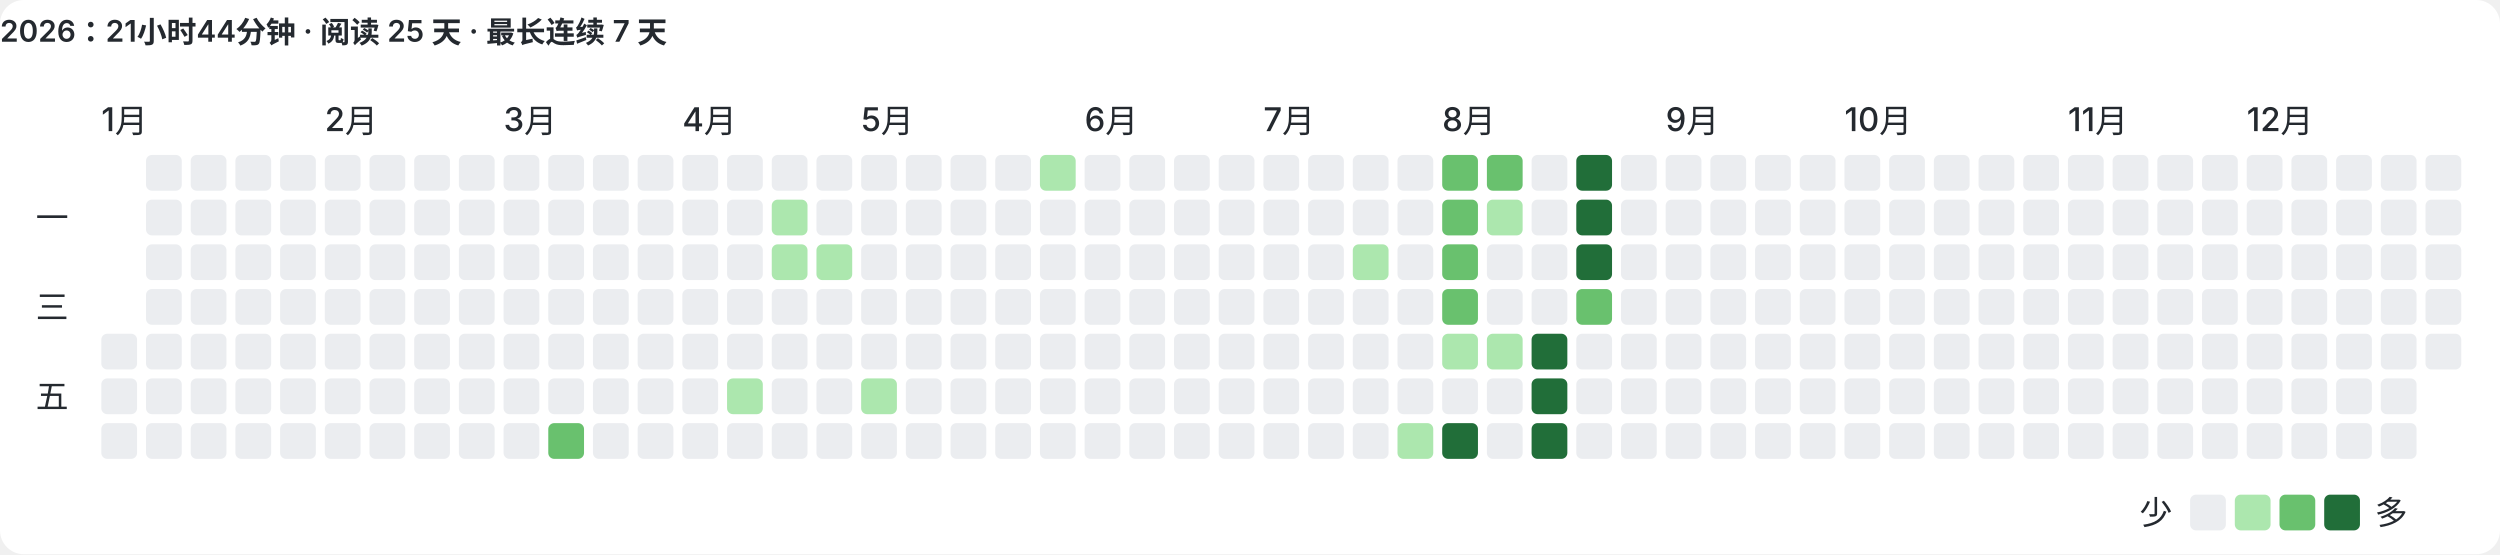
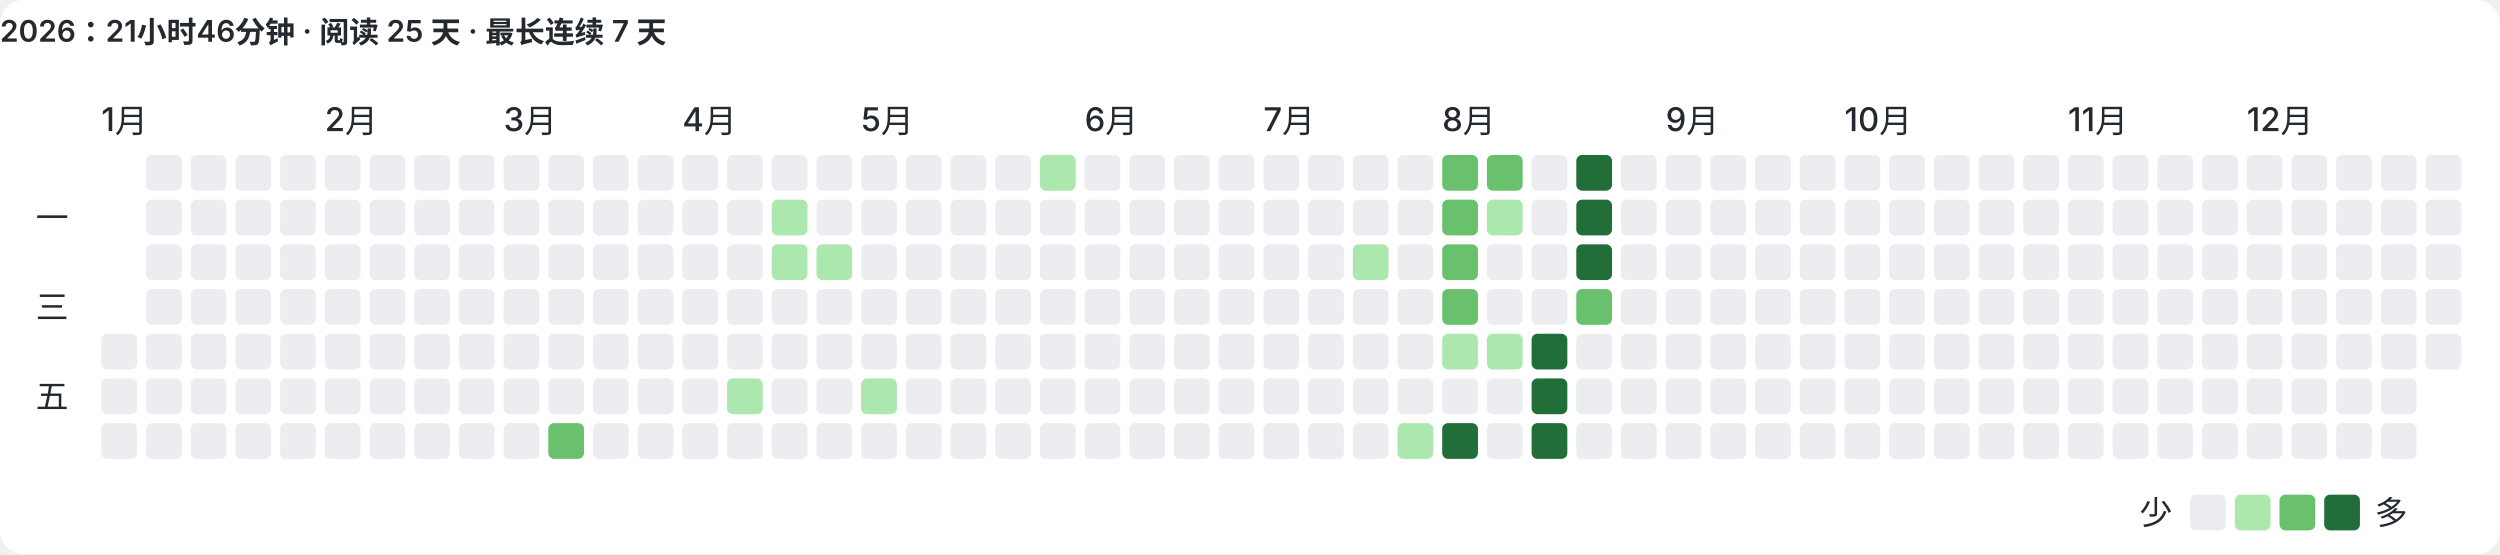
- <svg xmlns="http://www.w3.org/2000/svg" width="100%" viewBox="0 0 839 186" preserveAspectRatio="xMinYMin meet" style="display:block;max-width:100%;height:auto" role="img" data-summary="2026：21小时44分钟  ·  阅读 25 天  ·  最长连续 7 天" aria-label="微信读书 · 2026">
+ <svg xmlns="http://www.w3.org/2000/svg" width="100%" viewBox="0 0 839 186" preserveAspectRatio="xMinYMin meet" style="display:block;max-width:100%;height:auto" role="img" data-summary="2026：21小时46分钟  ·  阅读 25 天  ·  最长连续 7 天" aria-label="微信读书 · 2026">
  <rect width="100%" height="100%" rx="8" fill="#FFFFFF" />
  <style>
.label{font:500 11px "PingFang SC","Microsoft YaHei",-apple-system,BlinkMacSystemFont,"Segoe UI",sans-serif}
.summary{font:600 10px "PingFang SC","Microsoft YaHei",-apple-system,BlinkMacSystemFont,"Segoe UI",sans-serif}
</style>
-   <text class="summary" x="0" y="14" fill="#24292F">2026：21小时44分钟  ·  阅读 25 天  ·  最长连续 7 天</text>
+   <text class="summary" x="0" y="14" fill="#24292F">2026：21小时46分钟  ·  阅读 25 天  ·  最长连续 7 天</text>
  <text class="label" x="34" y="44" fill="#24292F">1月</text>
  <text class="label" x="109" y="44" fill="#24292F">2月</text>
  <text class="label" x="169" y="44" fill="#24292F">3月</text>
  <text class="label" x="229" y="44" fill="#24292F">4月</text>
  <text class="label" x="289" y="44" fill="#24292F">5月</text>
  <text class="label" x="364" y="44" fill="#24292F">6月</text>
  <text class="label" x="424" y="44" fill="#24292F">7月</text>
  <text class="label" x="484" y="44" fill="#24292F">8月</text>
  <text class="label" x="559" y="44" fill="#24292F">9月</text>
  <text class="label" x="619" y="44" fill="#24292F">10月</text>
  <text class="label" x="694" y="44" fill="#24292F">11月</text>
  <text class="label" x="754" y="44" fill="#24292F">12月</text>
  <text class="label" x="12" y="77" fill="#24292F">一</text>
  <text class="label" x="12" y="107" fill="#24292F">三</text>
  <text class="label" x="12" y="137" fill="#24292F">五</text>
  <rect x="34" y="112" width="12" height="12" rx="2" fill="#EBEDF0" data-date="2026-01-01" data-seconds="0">
</rect>
  <rect x="34" y="127" width="12" height="12" rx="2" fill="#EBEDF0" data-date="2026-01-02" data-seconds="0">
</rect>
  <rect x="34" y="142" width="12" height="12" rx="2" fill="#EBEDF0" data-date="2026-01-03" data-seconds="0">
</rect>
  <rect x="49" y="52" width="12" height="12" rx="2" fill="#EBEDF0" data-date="2026-01-04" data-seconds="0">
</rect>
  <rect x="49" y="67" width="12" height="12" rx="2" fill="#EBEDF0" data-date="2026-01-05" data-seconds="0">
</rect>
  <rect x="49" y="82" width="12" height="12" rx="2" fill="#EBEDF0" data-date="2026-01-06" data-seconds="0">
</rect>
  <rect x="49" y="97" width="12" height="12" rx="2" fill="#EBEDF0" data-date="2026-01-07" data-seconds="0">
</rect>
  <rect x="49" y="112" width="12" height="12" rx="2" fill="#EBEDF0" data-date="2026-01-08" data-seconds="0">
</rect>
  <rect x="49" y="127" width="12" height="12" rx="2" fill="#EBEDF0" data-date="2026-01-09" data-seconds="0">
</rect>
  <rect x="49" y="142" width="12" height="12" rx="2" fill="#EBEDF0" data-date="2026-01-10" data-seconds="0">
</rect>
  <rect x="64" y="52" width="12" height="12" rx="2" fill="#EBEDF0" data-date="2026-01-11" data-seconds="0">
</rect>
  <rect x="64" y="67" width="12" height="12" rx="2" fill="#EBEDF0" data-date="2026-01-12" data-seconds="0">
</rect>
  <rect x="64" y="82" width="12" height="12" rx="2" fill="#EBEDF0" data-date="2026-01-13" data-seconds="0">
</rect>
  <rect x="64" y="97" width="12" height="12" rx="2" fill="#EBEDF0" data-date="2026-01-14" data-seconds="0">
</rect>
  <rect x="64" y="112" width="12" height="12" rx="2" fill="#EBEDF0" data-date="2026-01-15" data-seconds="0">
</rect>
  <rect x="64" y="127" width="12" height="12" rx="2" fill="#EBEDF0" data-date="2026-01-16" data-seconds="0">
</rect>
  <rect x="64" y="142" width="12" height="12" rx="2" fill="#EBEDF0" data-date="2026-01-17" data-seconds="0">
</rect>
  <rect x="79" y="52" width="12" height="12" rx="2" fill="#EBEDF0" data-date="2026-01-18" data-seconds="0">
</rect>
  <rect x="79" y="67" width="12" height="12" rx="2" fill="#EBEDF0" data-date="2026-01-19" data-seconds="0">
</rect>
  <rect x="79" y="82" width="12" height="12" rx="2" fill="#EBEDF0" data-date="2026-01-20" data-seconds="0">
</rect>
  <rect x="79" y="97" width="12" height="12" rx="2" fill="#EBEDF0" data-date="2026-01-21" data-seconds="0">
</rect>
  <rect x="79" y="112" width="12" height="12" rx="2" fill="#EBEDF0" data-date="2026-01-22" data-seconds="0">
</rect>
  <rect x="79" y="127" width="12" height="12" rx="2" fill="#EBEDF0" data-date="2026-01-23" data-seconds="0">
</rect>
  <rect x="79" y="142" width="12" height="12" rx="2" fill="#EBEDF0" data-date="2026-01-24" data-seconds="0">
</rect>
  <rect x="94" y="52" width="12" height="12" rx="2" fill="#EBEDF0" data-date="2026-01-25" data-seconds="0">
</rect>
  <rect x="94" y="67" width="12" height="12" rx="2" fill="#EBEDF0" data-date="2026-01-26" data-seconds="0">
</rect>
  <rect x="94" y="82" width="12" height="12" rx="2" fill="#EBEDF0" data-date="2026-01-27" data-seconds="0">
</rect>
  <rect x="94" y="97" width="12" height="12" rx="2" fill="#EBEDF0" data-date="2026-01-28" data-seconds="0">
</rect>
  <rect x="94" y="112" width="12" height="12" rx="2" fill="#EBEDF0" data-date="2026-01-29" data-seconds="0">
</rect>
  <rect x="94" y="127" width="12" height="12" rx="2" fill="#EBEDF0" data-date="2026-01-30" data-seconds="0">
</rect>
  <rect x="94" y="142" width="12" height="12" rx="2" fill="#EBEDF0" data-date="2026-01-31" data-seconds="0">
</rect>
  <rect x="109" y="52" width="12" height="12" rx="2" fill="#EBEDF0" data-date="2026-02-01" data-seconds="0">
</rect>
  <rect x="109" y="67" width="12" height="12" rx="2" fill="#EBEDF0" data-date="2026-02-02" data-seconds="0">
</rect>
  <rect x="109" y="82" width="12" height="12" rx="2" fill="#EBEDF0" data-date="2026-02-03" data-seconds="0">
</rect>
  <rect x="109" y="97" width="12" height="12" rx="2" fill="#EBEDF0" data-date="2026-02-04" data-seconds="0">
</rect>
  <rect x="109" y="112" width="12" height="12" rx="2" fill="#EBEDF0" data-date="2026-02-05" data-seconds="0">
</rect>
  <rect x="109" y="127" width="12" height="12" rx="2" fill="#EBEDF0" data-date="2026-02-06" data-seconds="0">
</rect>
  <rect x="109" y="142" width="12" height="12" rx="2" fill="#EBEDF0" data-date="2026-02-07" data-seconds="0">
</rect>
  <rect x="124" y="52" width="12" height="12" rx="2" fill="#EBEDF0" data-date="2026-02-08" data-seconds="0">
</rect>
  <rect x="124" y="67" width="12" height="12" rx="2" fill="#EBEDF0" data-date="2026-02-09" data-seconds="0">
</rect>
  <rect x="124" y="82" width="12" height="12" rx="2" fill="#EBEDF0" data-date="2026-02-10" data-seconds="0">
</rect>
  <rect x="124" y="97" width="12" height="12" rx="2" fill="#EBEDF0" data-date="2026-02-11" data-seconds="0">
</rect>
  <rect x="124" y="112" width="12" height="12" rx="2" fill="#EBEDF0" data-date="2026-02-12" data-seconds="0">
</rect>
  <rect x="124" y="127" width="12" height="12" rx="2" fill="#EBEDF0" data-date="2026-02-13" data-seconds="0">
</rect>
  <rect x="124" y="142" width="12" height="12" rx="2" fill="#EBEDF0" data-date="2026-02-14" data-seconds="0">
</rect>
  <rect x="139" y="52" width="12" height="12" rx="2" fill="#EBEDF0" data-date="2026-02-15" data-seconds="0">
</rect>
  <rect x="139" y="67" width="12" height="12" rx="2" fill="#EBEDF0" data-date="2026-02-16" data-seconds="0">
</rect>
  <rect x="139" y="82" width="12" height="12" rx="2" fill="#EBEDF0" data-date="2026-02-17" data-seconds="0">
</rect>
  <rect x="139" y="97" width="12" height="12" rx="2" fill="#EBEDF0" data-date="2026-02-18" data-seconds="0">
</rect>
  <rect x="139" y="112" width="12" height="12" rx="2" fill="#EBEDF0" data-date="2026-02-19" data-seconds="0">
</rect>
  <rect x="139" y="127" width="12" height="12" rx="2" fill="#EBEDF0" data-date="2026-02-20" data-seconds="0">
</rect>
  <rect x="139" y="142" width="12" height="12" rx="2" fill="#EBEDF0" data-date="2026-02-21" data-seconds="0">
</rect>
  <rect x="154" y="52" width="12" height="12" rx="2" fill="#EBEDF0" data-date="2026-02-22" data-seconds="0">
</rect>
  <rect x="154" y="67" width="12" height="12" rx="2" fill="#EBEDF0" data-date="2026-02-23" data-seconds="0">
</rect>
  <rect x="154" y="82" width="12" height="12" rx="2" fill="#EBEDF0" data-date="2026-02-24" data-seconds="0">
</rect>
  <rect x="154" y="97" width="12" height="12" rx="2" fill="#EBEDF0" data-date="2026-02-25" data-seconds="0">
</rect>
  <rect x="154" y="112" width="12" height="12" rx="2" fill="#EBEDF0" data-date="2026-02-26" data-seconds="0">
</rect>
  <rect x="154" y="127" width="12" height="12" rx="2" fill="#EBEDF0" data-date="2026-02-27" data-seconds="0">
</rect>
  <rect x="154" y="142" width="12" height="12" rx="2" fill="#EBEDF0" data-date="2026-02-28" data-seconds="0">
</rect>
  <rect x="169" y="52" width="12" height="12" rx="2" fill="#EBEDF0" data-date="2026-03-01" data-seconds="0">
</rect>
  <rect x="169" y="67" width="12" height="12" rx="2" fill="#EBEDF0" data-date="2026-03-02" data-seconds="0">
</rect>
  <rect x="169" y="82" width="12" height="12" rx="2" fill="#EBEDF0" data-date="2026-03-03" data-seconds="0">
</rect>
  <rect x="169" y="97" width="12" height="12" rx="2" fill="#EBEDF0" data-date="2026-03-04" data-seconds="0">
</rect>
  <rect x="169" y="112" width="12" height="12" rx="2" fill="#EBEDF0" data-date="2026-03-05" data-seconds="0">
</rect>
  <rect x="169" y="127" width="12" height="12" rx="2" fill="#EBEDF0" data-date="2026-03-06" data-seconds="0">
</rect>
  <rect x="169" y="142" width="12" height="12" rx="2" fill="#EBEDF0" data-date="2026-03-07" data-seconds="0">
</rect>
  <rect x="184" y="52" width="12" height="12" rx="2" fill="#EBEDF0" data-date="2026-03-08" data-seconds="0">
</rect>
  <rect x="184" y="67" width="12" height="12" rx="2" fill="#EBEDF0" data-date="2026-03-09" data-seconds="0">
</rect>
  <rect x="184" y="82" width="12" height="12" rx="2" fill="#EBEDF0" data-date="2026-03-10" data-seconds="0">
</rect>
  <rect x="184" y="97" width="12" height="12" rx="2" fill="#EBEDF0" data-date="2026-03-11" data-seconds="0">
</rect>
  <rect x="184" y="112" width="12" height="12" rx="2" fill="#EBEDF0" data-date="2026-03-12" data-seconds="0">
</rect>
  <rect x="184" y="127" width="12" height="12" rx="2" fill="#EBEDF0" data-date="2026-03-13" data-seconds="0">
</rect>
  <rect x="184" y="142" width="12" height="12" rx="2" fill="#69C16E" data-date="2026-03-14" data-seconds="643">
</rect>
  <rect x="199" y="52" width="12" height="12" rx="2" fill="#EBEDF0" data-date="2026-03-15" data-seconds="0">
</rect>
  <rect x="199" y="67" width="12" height="12" rx="2" fill="#EBEDF0" data-date="2026-03-16" data-seconds="0">
</rect>
  <rect x="199" y="82" width="12" height="12" rx="2" fill="#EBEDF0" data-date="2026-03-17" data-seconds="0">
</rect>
  <rect x="199" y="97" width="12" height="12" rx="2" fill="#EBEDF0" data-date="2026-03-18" data-seconds="0">
</rect>
  <rect x="199" y="112" width="12" height="12" rx="2" fill="#EBEDF0" data-date="2026-03-19" data-seconds="0">
</rect>
  <rect x="199" y="127" width="12" height="12" rx="2" fill="#EBEDF0" data-date="2026-03-20" data-seconds="0">
</rect>
  <rect x="199" y="142" width="12" height="12" rx="2" fill="#EBEDF0" data-date="2026-03-21" data-seconds="0">
</rect>
  <rect x="214" y="52" width="12" height="12" rx="2" fill="#EBEDF0" data-date="2026-03-22" data-seconds="0">
</rect>
  <rect x="214" y="67" width="12" height="12" rx="2" fill="#EBEDF0" data-date="2026-03-23" data-seconds="0">
</rect>
  <rect x="214" y="82" width="12" height="12" rx="2" fill="#EBEDF0" data-date="2026-03-24" data-seconds="0">
</rect>
  <rect x="214" y="97" width="12" height="12" rx="2" fill="#EBEDF0" data-date="2026-03-25" data-seconds="0">
</rect>
  <rect x="214" y="112" width="12" height="12" rx="2" fill="#EBEDF0" data-date="2026-03-26" data-seconds="0">
</rect>
  <rect x="214" y="127" width="12" height="12" rx="2" fill="#EBEDF0" data-date="2026-03-27" data-seconds="0">
</rect>
  <rect x="214" y="142" width="12" height="12" rx="2" fill="#EBEDF0" data-date="2026-03-28" data-seconds="0">
</rect>
  <rect x="229" y="52" width="12" height="12" rx="2" fill="#EBEDF0" data-date="2026-03-29" data-seconds="0">
</rect>
  <rect x="229" y="67" width="12" height="12" rx="2" fill="#EBEDF0" data-date="2026-03-30" data-seconds="0">
</rect>
  <rect x="229" y="82" width="12" height="12" rx="2" fill="#EBEDF0" data-date="2026-03-31" data-seconds="0">
</rect>
  <rect x="229" y="97" width="12" height="12" rx="2" fill="#EBEDF0" data-date="2026-04-01" data-seconds="0">
</rect>
  <rect x="229" y="112" width="12" height="12" rx="2" fill="#EBEDF0" data-date="2026-04-02" data-seconds="0">
</rect>
  <rect x="229" y="127" width="12" height="12" rx="2" fill="#EBEDF0" data-date="2026-04-03" data-seconds="0">
</rect>
  <rect x="229" y="142" width="12" height="12" rx="2" fill="#EBEDF0" data-date="2026-04-04" data-seconds="0">
</rect>
  <rect x="244" y="52" width="12" height="12" rx="2" fill="#EBEDF0" data-date="2026-04-05" data-seconds="0">
</rect>
  <rect x="244" y="67" width="12" height="12" rx="2" fill="#EBEDF0" data-date="2026-04-06" data-seconds="0">
</rect>
  <rect x="244" y="82" width="12" height="12" rx="2" fill="#EBEDF0" data-date="2026-04-07" data-seconds="0">
</rect>
  <rect x="244" y="97" width="12" height="12" rx="2" fill="#EBEDF0" data-date="2026-04-08" data-seconds="0">
</rect>
  <rect x="244" y="112" width="12" height="12" rx="2" fill="#EBEDF0" data-date="2026-04-09" data-seconds="0">
</rect>
  <rect x="244" y="127" width="12" height="12" rx="2" fill="#ACE7AE" data-date="2026-04-10" data-seconds="37">
</rect>
  <rect x="244" y="142" width="12" height="12" rx="2" fill="#EBEDF0" data-date="2026-04-11" data-seconds="0">
</rect>
  <rect x="259" y="52" width="12" height="12" rx="2" fill="#EBEDF0" data-date="2026-04-12" data-seconds="0">
</rect>
  <rect x="259" y="67" width="12" height="12" rx="2" fill="#ACE7AE" data-date="2026-04-13" data-seconds="6">
</rect>
  <rect x="259" y="82" width="12" height="12" rx="2" fill="#ACE7AE" data-date="2026-04-14" data-seconds="15">
</rect>
  <rect x="259" y="97" width="12" height="12" rx="2" fill="#EBEDF0" data-date="2026-04-15" data-seconds="0">
</rect>
  <rect x="259" y="112" width="12" height="12" rx="2" fill="#EBEDF0" data-date="2026-04-16" data-seconds="0">
</rect>
  <rect x="259" y="127" width="12" height="12" rx="2" fill="#EBEDF0" data-date="2026-04-17" data-seconds="0">
</rect>
  <rect x="259" y="142" width="12" height="12" rx="2" fill="#EBEDF0" data-date="2026-04-18" data-seconds="0">
</rect>
  <rect x="274" y="52" width="12" height="12" rx="2" fill="#EBEDF0" data-date="2026-04-19" data-seconds="0">
</rect>
  <rect x="274" y="67" width="12" height="12" rx="2" fill="#EBEDF0" data-date="2026-04-20" data-seconds="0">
</rect>
  <rect x="274" y="82" width="12" height="12" rx="2" fill="#ACE7AE" data-date="2026-04-21" data-seconds="40">
</rect>
  <rect x="274" y="97" width="12" height="12" rx="2" fill="#EBEDF0" data-date="2026-04-22" data-seconds="0">
</rect>
  <rect x="274" y="112" width="12" height="12" rx="2" fill="#EBEDF0" data-date="2026-04-23" data-seconds="0">
</rect>
  <rect x="274" y="127" width="12" height="12" rx="2" fill="#EBEDF0" data-date="2026-04-24" data-seconds="0">
</rect>
  <rect x="274" y="142" width="12" height="12" rx="2" fill="#EBEDF0" data-date="2026-04-25" data-seconds="0">
</rect>
  <rect x="289" y="52" width="12" height="12" rx="2" fill="#EBEDF0" data-date="2026-04-26" data-seconds="0">
</rect>
  <rect x="289" y="67" width="12" height="12" rx="2" fill="#EBEDF0" data-date="2026-04-27" data-seconds="0">
</rect>
  <rect x="289" y="82" width="12" height="12" rx="2" fill="#EBEDF0" data-date="2026-04-28" data-seconds="0">
</rect>
  <rect x="289" y="97" width="12" height="12" rx="2" fill="#EBEDF0" data-date="2026-04-29" data-seconds="0">
</rect>
  <rect x="289" y="112" width="12" height="12" rx="2" fill="#EBEDF0" data-date="2026-04-30" data-seconds="0">
</rect>
  <rect x="289" y="127" width="12" height="12" rx="2" fill="#ACE7AE" data-date="2026-05-01" data-seconds="40">
</rect>
  <rect x="289" y="142" width="12" height="12" rx="2" fill="#EBEDF0" data-date="2026-05-02" data-seconds="0">
</rect>
  <rect x="304" y="52" width="12" height="12" rx="2" fill="#EBEDF0" data-date="2026-05-03" data-seconds="0">
</rect>
  <rect x="304" y="67" width="12" height="12" rx="2" fill="#EBEDF0" data-date="2026-05-04" data-seconds="0">
</rect>
  <rect x="304" y="82" width="12" height="12" rx="2" fill="#EBEDF0" data-date="2026-05-05" data-seconds="0">
</rect>
  <rect x="304" y="97" width="12" height="12" rx="2" fill="#EBEDF0" data-date="2026-05-06" data-seconds="0">
</rect>
  <rect x="304" y="112" width="12" height="12" rx="2" fill="#EBEDF0" data-date="2026-05-07" data-seconds="0">
</rect>
  <rect x="304" y="127" width="12" height="12" rx="2" fill="#EBEDF0" data-date="2026-05-08" data-seconds="0">
</rect>
  <rect x="304" y="142" width="12" height="12" rx="2" fill="#EBEDF0" data-date="2026-05-09" data-seconds="0">
</rect>
  <rect x="319" y="52" width="12" height="12" rx="2" fill="#EBEDF0" data-date="2026-05-10" data-seconds="0">
</rect>
  <rect x="319" y="67" width="12" height="12" rx="2" fill="#EBEDF0" data-date="2026-05-11" data-seconds="0">
</rect>
  <rect x="319" y="82" width="12" height="12" rx="2" fill="#EBEDF0" data-date="2026-05-12" data-seconds="0">
</rect>
  <rect x="319" y="97" width="12" height="12" rx="2" fill="#EBEDF0" data-date="2026-05-13" data-seconds="0">
</rect>
  <rect x="319" y="112" width="12" height="12" rx="2" fill="#EBEDF0" data-date="2026-05-14" data-seconds="0">
</rect>
  <rect x="319" y="127" width="12" height="12" rx="2" fill="#EBEDF0" data-date="2026-05-15" data-seconds="0">
</rect>
  <rect x="319" y="142" width="12" height="12" rx="2" fill="#EBEDF0" data-date="2026-05-16" data-seconds="0">
</rect>
  <rect x="334" y="52" width="12" height="12" rx="2" fill="#EBEDF0" data-date="2026-05-17" data-seconds="0">
</rect>
  <rect x="334" y="67" width="12" height="12" rx="2" fill="#EBEDF0" data-date="2026-05-18" data-seconds="0">
</rect>
  <rect x="334" y="82" width="12" height="12" rx="2" fill="#EBEDF0" data-date="2026-05-19" data-seconds="0">
</rect>
  <rect x="334" y="97" width="12" height="12" rx="2" fill="#EBEDF0" data-date="2026-05-20" data-seconds="0">
</rect>
  <rect x="334" y="112" width="12" height="12" rx="2" fill="#EBEDF0" data-date="2026-05-21" data-seconds="0">
</rect>
  <rect x="334" y="127" width="12" height="12" rx="2" fill="#EBEDF0" data-date="2026-05-22" data-seconds="0">
</rect>
  <rect x="334" y="142" width="12" height="12" rx="2" fill="#EBEDF0" data-date="2026-05-23" data-seconds="0">
</rect>
  <rect x="349" y="52" width="12" height="12" rx="2" fill="#ACE7AE" data-date="2026-05-24" data-seconds="3">
</rect>
  <rect x="349" y="67" width="12" height="12" rx="2" fill="#EBEDF0" data-date="2026-05-25" data-seconds="0">
</rect>
  <rect x="349" y="82" width="12" height="12" rx="2" fill="#EBEDF0" data-date="2026-05-26" data-seconds="0">
</rect>
  <rect x="349" y="97" width="12" height="12" rx="2" fill="#EBEDF0" data-date="2026-05-27" data-seconds="0">
</rect>
  <rect x="349" y="112" width="12" height="12" rx="2" fill="#EBEDF0" data-date="2026-05-28" data-seconds="0">
</rect>
  <rect x="349" y="127" width="12" height="12" rx="2" fill="#EBEDF0" data-date="2026-05-29" data-seconds="0">
</rect>
  <rect x="349" y="142" width="12" height="12" rx="2" fill="#EBEDF0" data-date="2026-05-30" data-seconds="0">
</rect>
  <rect x="364" y="52" width="12" height="12" rx="2" fill="#EBEDF0" data-date="2026-05-31" data-seconds="0">
</rect>
  <rect x="364" y="67" width="12" height="12" rx="2" fill="#EBEDF0" data-date="2026-06-01" data-seconds="0">
</rect>
  <rect x="364" y="82" width="12" height="12" rx="2" fill="#EBEDF0" data-date="2026-06-02" data-seconds="0">
</rect>
  <rect x="364" y="97" width="12" height="12" rx="2" fill="#EBEDF0" data-date="2026-06-03" data-seconds="0">
</rect>
  <rect x="364" y="112" width="12" height="12" rx="2" fill="#EBEDF0" data-date="2026-06-04" data-seconds="0">
</rect>
  <rect x="364" y="127" width="12" height="12" rx="2" fill="#EBEDF0" data-date="2026-06-05" data-seconds="0">
</rect>
  <rect x="364" y="142" width="12" height="12" rx="2" fill="#EBEDF0" data-date="2026-06-06" data-seconds="0">
</rect>
  <rect x="379" y="52" width="12" height="12" rx="2" fill="#EBEDF0" data-date="2026-06-07" data-seconds="0">
</rect>
  <rect x="379" y="67" width="12" height="12" rx="2" fill="#EBEDF0" data-date="2026-06-08" data-seconds="0">
</rect>
  <rect x="379" y="82" width="12" height="12" rx="2" fill="#EBEDF0" data-date="2026-06-09" data-seconds="0">
</rect>
  <rect x="379" y="97" width="12" height="12" rx="2" fill="#EBEDF0" data-date="2026-06-10" data-seconds="0">
</rect>
  <rect x="379" y="112" width="12" height="12" rx="2" fill="#EBEDF0" data-date="2026-06-11" data-seconds="0">
</rect>
  <rect x="379" y="127" width="12" height="12" rx="2" fill="#EBEDF0" data-date="2026-06-12" data-seconds="0">
</rect>
  <rect x="379" y="142" width="12" height="12" rx="2" fill="#EBEDF0" data-date="2026-06-13" data-seconds="0">
</rect>
  <rect x="394" y="52" width="12" height="12" rx="2" fill="#EBEDF0" data-date="2026-06-14" data-seconds="0">
</rect>
  <rect x="394" y="67" width="12" height="12" rx="2" fill="#EBEDF0" data-date="2026-06-15" data-seconds="0">
</rect>
  <rect x="394" y="82" width="12" height="12" rx="2" fill="#EBEDF0" data-date="2026-06-16" data-seconds="0">
</rect>
  <rect x="394" y="97" width="12" height="12" rx="2" fill="#EBEDF0" data-date="2026-06-17" data-seconds="0">
</rect>
  <rect x="394" y="112" width="12" height="12" rx="2" fill="#EBEDF0" data-date="2026-06-18" data-seconds="0">
</rect>
  <rect x="394" y="127" width="12" height="12" rx="2" fill="#EBEDF0" data-date="2026-06-19" data-seconds="0">
</rect>
  <rect x="394" y="142" width="12" height="12" rx="2" fill="#EBEDF0" data-date="2026-06-20" data-seconds="0">
</rect>
  <rect x="409" y="52" width="12" height="12" rx="2" fill="#EBEDF0" data-date="2026-06-21" data-seconds="0">
</rect>
  <rect x="409" y="67" width="12" height="12" rx="2" fill="#EBEDF0" data-date="2026-06-22" data-seconds="0">
</rect>
  <rect x="409" y="82" width="12" height="12" rx="2" fill="#EBEDF0" data-date="2026-06-23" data-seconds="0">
</rect>
  <rect x="409" y="97" width="12" height="12" rx="2" fill="#EBEDF0" data-date="2026-06-24" data-seconds="0">
</rect>
  <rect x="409" y="112" width="12" height="12" rx="2" fill="#EBEDF0" data-date="2026-06-25" data-seconds="0">
</rect>
  <rect x="409" y="127" width="12" height="12" rx="2" fill="#EBEDF0" data-date="2026-06-26" data-seconds="0">
</rect>
  <rect x="409" y="142" width="12" height="12" rx="2" fill="#EBEDF0" data-date="2026-06-27" data-seconds="0">
</rect>
  <rect x="424" y="52" width="12" height="12" rx="2" fill="#EBEDF0" data-date="2026-06-28" data-seconds="0">
</rect>
  <rect x="424" y="67" width="12" height="12" rx="2" fill="#EBEDF0" data-date="2026-06-29" data-seconds="0">
</rect>
  <rect x="424" y="82" width="12" height="12" rx="2" fill="#EBEDF0" data-date="2026-06-30" data-seconds="0">
</rect>
  <rect x="424" y="97" width="12" height="12" rx="2" fill="#EBEDF0" data-date="2026-07-01" data-seconds="0">
</rect>
  <rect x="424" y="112" width="12" height="12" rx="2" fill="#EBEDF0" data-date="2026-07-02" data-seconds="0">
</rect>
  <rect x="424" y="127" width="12" height="12" rx="2" fill="#EBEDF0" data-date="2026-07-03" data-seconds="0">
</rect>
  <rect x="424" y="142" width="12" height="12" rx="2" fill="#EBEDF0" data-date="2026-07-04" data-seconds="0">
</rect>
  <rect x="439" y="52" width="12" height="12" rx="2" fill="#EBEDF0" data-date="2026-07-05" data-seconds="0">
</rect>
  <rect x="439" y="67" width="12" height="12" rx="2" fill="#EBEDF0" data-date="2026-07-06" data-seconds="0">
</rect>
  <rect x="439" y="82" width="12" height="12" rx="2" fill="#EBEDF0" data-date="2026-07-07" data-seconds="0">
</rect>
  <rect x="439" y="97" width="12" height="12" rx="2" fill="#EBEDF0" data-date="2026-07-08" data-seconds="0">
</rect>
  <rect x="439" y="112" width="12" height="12" rx="2" fill="#EBEDF0" data-date="2026-07-09" data-seconds="0">
</rect>
  <rect x="439" y="127" width="12" height="12" rx="2" fill="#EBEDF0" data-date="2026-07-10" data-seconds="0">
</rect>
  <rect x="439" y="142" width="12" height="12" rx="2" fill="#EBEDF0" data-date="2026-07-11" data-seconds="0">
</rect>
  <rect x="454" y="52" width="12" height="12" rx="2" fill="#EBEDF0" data-date="2026-07-12" data-seconds="0">
</rect>
  <rect x="454" y="67" width="12" height="12" rx="2" fill="#EBEDF0" data-date="2026-07-13" data-seconds="0">
</rect>
  <rect x="454" y="82" width="12" height="12" rx="2" fill="#ACE7AE" data-date="2026-07-14" data-seconds="227">
</rect>
  <rect x="454" y="97" width="12" height="12" rx="2" fill="#EBEDF0" data-date="2026-07-15" data-seconds="0">
</rect>
  <rect x="454" y="112" width="12" height="12" rx="2" fill="#EBEDF0" data-date="2026-07-16" data-seconds="0">
</rect>
  <rect x="454" y="127" width="12" height="12" rx="2" fill="#EBEDF0" data-date="2026-07-17" data-seconds="0">
</rect>
  <rect x="454" y="142" width="12" height="12" rx="2" fill="#EBEDF0" data-date="2026-07-18" data-seconds="0">
</rect>
  <rect x="469" y="52" width="12" height="12" rx="2" fill="#EBEDF0" data-date="2026-07-19" data-seconds="0">
</rect>
  <rect x="469" y="67" width="12" height="12" rx="2" fill="#EBEDF0" data-date="2026-07-20" data-seconds="0">
</rect>
  <rect x="469" y="82" width="12" height="12" rx="2" fill="#EBEDF0" data-date="2026-07-21" data-seconds="0">
</rect>
  <rect x="469" y="97" width="12" height="12" rx="2" fill="#EBEDF0" data-date="2026-07-22" data-seconds="0">
</rect>
  <rect x="469" y="112" width="12" height="12" rx="2" fill="#EBEDF0" data-date="2026-07-23" data-seconds="0">
</rect>
  <rect x="469" y="127" width="12" height="12" rx="2" fill="#EBEDF0" data-date="2026-07-24" data-seconds="0">
</rect>
  <rect x="469" y="142" width="12" height="12" rx="2" fill="#ACE7AE" data-date="2026-07-25" data-seconds="5">
</rect>
  <rect x="484" y="52" width="12" height="12" rx="2" fill="#69C16E" data-date="2026-07-26" data-seconds="1532">
</rect>
  <rect x="484" y="67" width="12" height="12" rx="2" fill="#69C16E" data-date="2026-07-27" data-seconds="1631">
</rect>
  <rect x="484" y="82" width="12" height="12" rx="2" fill="#69C16E" data-date="2026-07-28" data-seconds="1552">
</rect>
  <rect x="484" y="97" width="12" height="12" rx="2" fill="#69C16E" data-date="2026-07-29" data-seconds="894">
</rect>
  <rect x="484" y="112" width="12" height="12" rx="2" fill="#ACE7AE" data-date="2026-07-30" data-seconds="19">
</rect>
  <rect x="484" y="127" width="12" height="12" rx="2" fill="#EBEDF0" data-date="2026-07-31" data-seconds="0">
</rect>
  <rect x="484" y="142" width="12" height="12" rx="2" fill="#216E39" data-date="2026-08-01" data-seconds="2223">
</rect>
  <rect x="499" y="52" width="12" height="12" rx="2" fill="#69C16E" data-date="2026-08-02" data-seconds="1073">
</rect>
  <rect x="499" y="67" width="12" height="12" rx="2" fill="#ACE7AE" data-date="2026-08-03" data-seconds="343">
</rect>
  <rect x="499" y="82" width="12" height="12" rx="2" fill="#EBEDF0" data-date="2026-08-04" data-seconds="0">
</rect>
  <rect x="499" y="97" width="12" height="12" rx="2" fill="#EBEDF0" data-date="2026-08-05" data-seconds="0">
</rect>
  <rect x="499" y="112" width="12" height="12" rx="2" fill="#ACE7AE" data-date="2026-08-06" data-seconds="3">
</rect>
  <rect x="499" y="127" width="12" height="12" rx="2" fill="#EBEDF0" data-date="2026-08-07" data-seconds="0">
</rect>
  <rect x="499" y="142" width="12" height="12" rx="2" fill="#EBEDF0" data-date="2026-08-08" data-seconds="0">
</rect>
  <rect x="514" y="52" width="12" height="12" rx="2" fill="#EBEDF0" data-date="2026-08-09" data-seconds="0">
</rect>
  <rect x="514" y="67" width="12" height="12" rx="2" fill="#EBEDF0" data-date="2026-08-10" data-seconds="0">
</rect>
  <rect x="514" y="82" width="12" height="12" rx="2" fill="#EBEDF0" data-date="2026-08-11" data-seconds="0">
</rect>
  <rect x="514" y="97" width="12" height="12" rx="2" fill="#EBEDF0" data-date="2026-08-12" data-seconds="0">
</rect>
  <rect x="514" y="112" width="12" height="12" rx="2" fill="#216E39" data-date="2026-08-13" data-seconds="3020">
</rect>
  <rect x="514" y="127" width="12" height="12" rx="2" fill="#216E39" data-date="2026-08-14" data-seconds="19303">
</rect>
  <rect x="514" y="142" width="12" height="12" rx="2" fill="#216E39" data-date="2026-08-15" data-seconds="7923">
</rect>
  <rect x="529" y="52" width="12" height="12" rx="2" fill="#216E39" data-date="2026-08-16" data-seconds="8285">
</rect>
  <rect x="529" y="67" width="12" height="12" rx="2" fill="#216E39" data-date="2026-08-17" data-seconds="13453">
</rect>
  <rect x="529" y="82" width="12" height="12" rx="2" fill="#216E39" data-date="2026-08-18" data-seconds="15133">
</rect>
-   <rect x="529" y="97" width="12" height="12" rx="2" fill="#69C16E" data-date="2026-08-19" data-seconds="851">
+   <rect x="529" y="97" width="12" height="12" rx="2" fill="#69C16E" data-date="2026-08-19" data-seconds="988">
</rect>
  <rect x="529" y="112" width="12" height="12" rx="2" fill="#EBEDF0" data-date="2026-08-20" data-seconds="0">
</rect>
  <rect x="529" y="127" width="12" height="12" rx="2" fill="#EBEDF0" data-date="2026-08-21" data-seconds="0">
</rect>
  <rect x="529" y="142" width="12" height="12" rx="2" fill="#EBEDF0" data-date="2026-08-22" data-seconds="0">
</rect>
  <rect x="544" y="52" width="12" height="12" rx="2" fill="#EBEDF0" data-date="2026-08-23" data-seconds="0">
</rect>
  <rect x="544" y="67" width="12" height="12" rx="2" fill="#EBEDF0" data-date="2026-08-24" data-seconds="0">
</rect>
  <rect x="544" y="82" width="12" height="12" rx="2" fill="#EBEDF0" data-date="2026-08-25" data-seconds="0">
</rect>
  <rect x="544" y="97" width="12" height="12" rx="2" fill="#EBEDF0" data-date="2026-08-26" data-seconds="0">
</rect>
  <rect x="544" y="112" width="12" height="12" rx="2" fill="#EBEDF0" data-date="2026-08-27" data-seconds="0">
</rect>
  <rect x="544" y="127" width="12" height="12" rx="2" fill="#EBEDF0" data-date="2026-08-28" data-seconds="0">
</rect>
  <rect x="544" y="142" width="12" height="12" rx="2" fill="#EBEDF0" data-date="2026-08-29" data-seconds="0">
</rect>
  <rect x="559" y="52" width="12" height="12" rx="2" fill="#EBEDF0" data-date="2026-08-30" data-seconds="0">
</rect>
  <rect x="559" y="67" width="12" height="12" rx="2" fill="#EBEDF0" data-date="2026-08-31" data-seconds="0">
</rect>
  <rect x="559" y="82" width="12" height="12" rx="2" fill="#EBEDF0" data-date="2026-09-01" data-seconds="0">
</rect>
  <rect x="559" y="97" width="12" height="12" rx="2" fill="#EBEDF0" data-date="2026-09-02" data-seconds="0">
</rect>
  <rect x="559" y="112" width="12" height="12" rx="2" fill="#EBEDF0" data-date="2026-09-03" data-seconds="0">
</rect>
  <rect x="559" y="127" width="12" height="12" rx="2" fill="#EBEDF0" data-date="2026-09-04" data-seconds="0">
</rect>
  <rect x="559" y="142" width="12" height="12" rx="2" fill="#EBEDF0" data-date="2026-09-05" data-seconds="0">
</rect>
  <rect x="574" y="52" width="12" height="12" rx="2" fill="#EBEDF0" data-date="2026-09-06" data-seconds="0">
</rect>
  <rect x="574" y="67" width="12" height="12" rx="2" fill="#EBEDF0" data-date="2026-09-07" data-seconds="0">
</rect>
  <rect x="574" y="82" width="12" height="12" rx="2" fill="#EBEDF0" data-date="2026-09-08" data-seconds="0">
</rect>
  <rect x="574" y="97" width="12" height="12" rx="2" fill="#EBEDF0" data-date="2026-09-09" data-seconds="0">
</rect>
  <rect x="574" y="112" width="12" height="12" rx="2" fill="#EBEDF0" data-date="2026-09-10" data-seconds="0">
</rect>
  <rect x="574" y="127" width="12" height="12" rx="2" fill="#EBEDF0" data-date="2026-09-11" data-seconds="0">
</rect>
  <rect x="574" y="142" width="12" height="12" rx="2" fill="#EBEDF0" data-date="2026-09-12" data-seconds="0">
</rect>
  <rect x="589" y="52" width="12" height="12" rx="2" fill="#EBEDF0" data-date="2026-09-13" data-seconds="0">
</rect>
  <rect x="589" y="67" width="12" height="12" rx="2" fill="#EBEDF0" data-date="2026-09-14" data-seconds="0">
</rect>
  <rect x="589" y="82" width="12" height="12" rx="2" fill="#EBEDF0" data-date="2026-09-15" data-seconds="0">
</rect>
  <rect x="589" y="97" width="12" height="12" rx="2" fill="#EBEDF0" data-date="2026-09-16" data-seconds="0">
</rect>
  <rect x="589" y="112" width="12" height="12" rx="2" fill="#EBEDF0" data-date="2026-09-17" data-seconds="0">
</rect>
  <rect x="589" y="127" width="12" height="12" rx="2" fill="#EBEDF0" data-date="2026-09-18" data-seconds="0">
</rect>
  <rect x="589" y="142" width="12" height="12" rx="2" fill="#EBEDF0" data-date="2026-09-19" data-seconds="0">
</rect>
  <rect x="604" y="52" width="12" height="12" rx="2" fill="#EBEDF0" data-date="2026-09-20" data-seconds="0">
</rect>
  <rect x="604" y="67" width="12" height="12" rx="2" fill="#EBEDF0" data-date="2026-09-21" data-seconds="0">
</rect>
  <rect x="604" y="82" width="12" height="12" rx="2" fill="#EBEDF0" data-date="2026-09-22" data-seconds="0">
</rect>
  <rect x="604" y="97" width="12" height="12" rx="2" fill="#EBEDF0" data-date="2026-09-23" data-seconds="0">
</rect>
  <rect x="604" y="112" width="12" height="12" rx="2" fill="#EBEDF0" data-date="2026-09-24" data-seconds="0">
</rect>
  <rect x="604" y="127" width="12" height="12" rx="2" fill="#EBEDF0" data-date="2026-09-25" data-seconds="0">
</rect>
  <rect x="604" y="142" width="12" height="12" rx="2" fill="#EBEDF0" data-date="2026-09-26" data-seconds="0">
</rect>
  <rect x="619" y="52" width="12" height="12" rx="2" fill="#EBEDF0" data-date="2026-09-27" data-seconds="0">
</rect>
  <rect x="619" y="67" width="12" height="12" rx="2" fill="#EBEDF0" data-date="2026-09-28" data-seconds="0">
</rect>
  <rect x="619" y="82" width="12" height="12" rx="2" fill="#EBEDF0" data-date="2026-09-29" data-seconds="0">
</rect>
  <rect x="619" y="97" width="12" height="12" rx="2" fill="#EBEDF0" data-date="2026-09-30" data-seconds="0">
</rect>
  <rect x="619" y="112" width="12" height="12" rx="2" fill="#EBEDF0" data-date="2026-10-01" data-seconds="0">
</rect>
  <rect x="619" y="127" width="12" height="12" rx="2" fill="#EBEDF0" data-date="2026-10-02" data-seconds="0">
</rect>
  <rect x="619" y="142" width="12" height="12" rx="2" fill="#EBEDF0" data-date="2026-10-03" data-seconds="0">
</rect>
  <rect x="634" y="52" width="12" height="12" rx="2" fill="#EBEDF0" data-date="2026-10-04" data-seconds="0">
</rect>
  <rect x="634" y="67" width="12" height="12" rx="2" fill="#EBEDF0" data-date="2026-10-05" data-seconds="0">
</rect>
  <rect x="634" y="82" width="12" height="12" rx="2" fill="#EBEDF0" data-date="2026-10-06" data-seconds="0">
</rect>
  <rect x="634" y="97" width="12" height="12" rx="2" fill="#EBEDF0" data-date="2026-10-07" data-seconds="0">
</rect>
  <rect x="634" y="112" width="12" height="12" rx="2" fill="#EBEDF0" data-date="2026-10-08" data-seconds="0">
</rect>
  <rect x="634" y="127" width="12" height="12" rx="2" fill="#EBEDF0" data-date="2026-10-09" data-seconds="0">
</rect>
  <rect x="634" y="142" width="12" height="12" rx="2" fill="#EBEDF0" data-date="2026-10-10" data-seconds="0">
</rect>
  <rect x="649" y="52" width="12" height="12" rx="2" fill="#EBEDF0" data-date="2026-10-11" data-seconds="0">
</rect>
  <rect x="649" y="67" width="12" height="12" rx="2" fill="#EBEDF0" data-date="2026-10-12" data-seconds="0">
</rect>
  <rect x="649" y="82" width="12" height="12" rx="2" fill="#EBEDF0" data-date="2026-10-13" data-seconds="0">
</rect>
  <rect x="649" y="97" width="12" height="12" rx="2" fill="#EBEDF0" data-date="2026-10-14" data-seconds="0">
</rect>
  <rect x="649" y="112" width="12" height="12" rx="2" fill="#EBEDF0" data-date="2026-10-15" data-seconds="0">
</rect>
  <rect x="649" y="127" width="12" height="12" rx="2" fill="#EBEDF0" data-date="2026-10-16" data-seconds="0">
</rect>
  <rect x="649" y="142" width="12" height="12" rx="2" fill="#EBEDF0" data-date="2026-10-17" data-seconds="0">
</rect>
  <rect x="664" y="52" width="12" height="12" rx="2" fill="#EBEDF0" data-date="2026-10-18" data-seconds="0">
</rect>
  <rect x="664" y="67" width="12" height="12" rx="2" fill="#EBEDF0" data-date="2026-10-19" data-seconds="0">
</rect>
  <rect x="664" y="82" width="12" height="12" rx="2" fill="#EBEDF0" data-date="2026-10-20" data-seconds="0">
</rect>
  <rect x="664" y="97" width="12" height="12" rx="2" fill="#EBEDF0" data-date="2026-10-21" data-seconds="0">
</rect>
  <rect x="664" y="112" width="12" height="12" rx="2" fill="#EBEDF0" data-date="2026-10-22" data-seconds="0">
</rect>
  <rect x="664" y="127" width="12" height="12" rx="2" fill="#EBEDF0" data-date="2026-10-23" data-seconds="0">
</rect>
  <rect x="664" y="142" width="12" height="12" rx="2" fill="#EBEDF0" data-date="2026-10-24" data-seconds="0">
</rect>
  <rect x="679" y="52" width="12" height="12" rx="2" fill="#EBEDF0" data-date="2026-10-25" data-seconds="0">
</rect>
  <rect x="679" y="67" width="12" height="12" rx="2" fill="#EBEDF0" data-date="2026-10-26" data-seconds="0">
</rect>
  <rect x="679" y="82" width="12" height="12" rx="2" fill="#EBEDF0" data-date="2026-10-27" data-seconds="0">
</rect>
  <rect x="679" y="97" width="12" height="12" rx="2" fill="#EBEDF0" data-date="2026-10-28" data-seconds="0">
</rect>
  <rect x="679" y="112" width="12" height="12" rx="2" fill="#EBEDF0" data-date="2026-10-29" data-seconds="0">
</rect>
  <rect x="679" y="127" width="12" height="12" rx="2" fill="#EBEDF0" data-date="2026-10-30" data-seconds="0">
</rect>
  <rect x="679" y="142" width="12" height="12" rx="2" fill="#EBEDF0" data-date="2026-10-31" data-seconds="0">
</rect>
  <rect x="694" y="52" width="12" height="12" rx="2" fill="#EBEDF0" data-date="2026-11-01" data-seconds="0">
</rect>
  <rect x="694" y="67" width="12" height="12" rx="2" fill="#EBEDF0" data-date="2026-11-02" data-seconds="0">
</rect>
  <rect x="694" y="82" width="12" height="12" rx="2" fill="#EBEDF0" data-date="2026-11-03" data-seconds="0">
</rect>
  <rect x="694" y="97" width="12" height="12" rx="2" fill="#EBEDF0" data-date="2026-11-04" data-seconds="0">
</rect>
  <rect x="694" y="112" width="12" height="12" rx="2" fill="#EBEDF0" data-date="2026-11-05" data-seconds="0">
</rect>
  <rect x="694" y="127" width="12" height="12" rx="2" fill="#EBEDF0" data-date="2026-11-06" data-seconds="0">
</rect>
  <rect x="694" y="142" width="12" height="12" rx="2" fill="#EBEDF0" data-date="2026-11-07" data-seconds="0">
</rect>
  <rect x="709" y="52" width="12" height="12" rx="2" fill="#EBEDF0" data-date="2026-11-08" data-seconds="0">
</rect>
  <rect x="709" y="67" width="12" height="12" rx="2" fill="#EBEDF0" data-date="2026-11-09" data-seconds="0">
</rect>
  <rect x="709" y="82" width="12" height="12" rx="2" fill="#EBEDF0" data-date="2026-11-10" data-seconds="0">
</rect>
  <rect x="709" y="97" width="12" height="12" rx="2" fill="#EBEDF0" data-date="2026-11-11" data-seconds="0">
</rect>
  <rect x="709" y="112" width="12" height="12" rx="2" fill="#EBEDF0" data-date="2026-11-12" data-seconds="0">
</rect>
  <rect x="709" y="127" width="12" height="12" rx="2" fill="#EBEDF0" data-date="2026-11-13" data-seconds="0">
</rect>
  <rect x="709" y="142" width="12" height="12" rx="2" fill="#EBEDF0" data-date="2026-11-14" data-seconds="0">
</rect>
  <rect x="724" y="52" width="12" height="12" rx="2" fill="#EBEDF0" data-date="2026-11-15" data-seconds="0">
</rect>
  <rect x="724" y="67" width="12" height="12" rx="2" fill="#EBEDF0" data-date="2026-11-16" data-seconds="0">
</rect>
  <rect x="724" y="82" width="12" height="12" rx="2" fill="#EBEDF0" data-date="2026-11-17" data-seconds="0">
</rect>
  <rect x="724" y="97" width="12" height="12" rx="2" fill="#EBEDF0" data-date="2026-11-18" data-seconds="0">
</rect>
  <rect x="724" y="112" width="12" height="12" rx="2" fill="#EBEDF0" data-date="2026-11-19" data-seconds="0">
</rect>
  <rect x="724" y="127" width="12" height="12" rx="2" fill="#EBEDF0" data-date="2026-11-20" data-seconds="0">
</rect>
  <rect x="724" y="142" width="12" height="12" rx="2" fill="#EBEDF0" data-date="2026-11-21" data-seconds="0">
</rect>
  <rect x="739" y="52" width="12" height="12" rx="2" fill="#EBEDF0" data-date="2026-11-22" data-seconds="0">
</rect>
  <rect x="739" y="67" width="12" height="12" rx="2" fill="#EBEDF0" data-date="2026-11-23" data-seconds="0">
</rect>
  <rect x="739" y="82" width="12" height="12" rx="2" fill="#EBEDF0" data-date="2026-11-24" data-seconds="0">
</rect>
  <rect x="739" y="97" width="12" height="12" rx="2" fill="#EBEDF0" data-date="2026-11-25" data-seconds="0">
</rect>
  <rect x="739" y="112" width="12" height="12" rx="2" fill="#EBEDF0" data-date="2026-11-26" data-seconds="0">
</rect>
  <rect x="739" y="127" width="12" height="12" rx="2" fill="#EBEDF0" data-date="2026-11-27" data-seconds="0">
</rect>
  <rect x="739" y="142" width="12" height="12" rx="2" fill="#EBEDF0" data-date="2026-11-28" data-seconds="0">
</rect>
  <rect x="754" y="52" width="12" height="12" rx="2" fill="#EBEDF0" data-date="2026-11-29" data-seconds="0">
</rect>
  <rect x="754" y="67" width="12" height="12" rx="2" fill="#EBEDF0" data-date="2026-11-30" data-seconds="0">
</rect>
  <rect x="754" y="82" width="12" height="12" rx="2" fill="#EBEDF0" data-date="2026-12-01" data-seconds="0">
</rect>
  <rect x="754" y="97" width="12" height="12" rx="2" fill="#EBEDF0" data-date="2026-12-02" data-seconds="0">
</rect>
  <rect x="754" y="112" width="12" height="12" rx="2" fill="#EBEDF0" data-date="2026-12-03" data-seconds="0">
</rect>
  <rect x="754" y="127" width="12" height="12" rx="2" fill="#EBEDF0" data-date="2026-12-04" data-seconds="0">
</rect>
  <rect x="754" y="142" width="12" height="12" rx="2" fill="#EBEDF0" data-date="2026-12-05" data-seconds="0">
</rect>
  <rect x="769" y="52" width="12" height="12" rx="2" fill="#EBEDF0" data-date="2026-12-06" data-seconds="0">
</rect>
  <rect x="769" y="67" width="12" height="12" rx="2" fill="#EBEDF0" data-date="2026-12-07" data-seconds="0">
</rect>
  <rect x="769" y="82" width="12" height="12" rx="2" fill="#EBEDF0" data-date="2026-12-08" data-seconds="0">
</rect>
  <rect x="769" y="97" width="12" height="12" rx="2" fill="#EBEDF0" data-date="2026-12-09" data-seconds="0">
</rect>
  <rect x="769" y="112" width="12" height="12" rx="2" fill="#EBEDF0" data-date="2026-12-10" data-seconds="0">
</rect>
  <rect x="769" y="127" width="12" height="12" rx="2" fill="#EBEDF0" data-date="2026-12-11" data-seconds="0">
</rect>
  <rect x="769" y="142" width="12" height="12" rx="2" fill="#EBEDF0" data-date="2026-12-12" data-seconds="0">
</rect>
  <rect x="784" y="52" width="12" height="12" rx="2" fill="#EBEDF0" data-date="2026-12-13" data-seconds="0">
</rect>
  <rect x="784" y="67" width="12" height="12" rx="2" fill="#EBEDF0" data-date="2026-12-14" data-seconds="0">
</rect>
  <rect x="784" y="82" width="12" height="12" rx="2" fill="#EBEDF0" data-date="2026-12-15" data-seconds="0">
</rect>
  <rect x="784" y="97" width="12" height="12" rx="2" fill="#EBEDF0" data-date="2026-12-16" data-seconds="0">
</rect>
  <rect x="784" y="112" width="12" height="12" rx="2" fill="#EBEDF0" data-date="2026-12-17" data-seconds="0">
</rect>
  <rect x="784" y="127" width="12" height="12" rx="2" fill="#EBEDF0" data-date="2026-12-18" data-seconds="0">
</rect>
  <rect x="784" y="142" width="12" height="12" rx="2" fill="#EBEDF0" data-date="2026-12-19" data-seconds="0">
</rect>
  <rect x="799" y="52" width="12" height="12" rx="2" fill="#EBEDF0" data-date="2026-12-20" data-seconds="0">
</rect>
  <rect x="799" y="67" width="12" height="12" rx="2" fill="#EBEDF0" data-date="2026-12-21" data-seconds="0">
</rect>
  <rect x="799" y="82" width="12" height="12" rx="2" fill="#EBEDF0" data-date="2026-12-22" data-seconds="0">
</rect>
  <rect x="799" y="97" width="12" height="12" rx="2" fill="#EBEDF0" data-date="2026-12-23" data-seconds="0">
</rect>
  <rect x="799" y="112" width="12" height="12" rx="2" fill="#EBEDF0" data-date="2026-12-24" data-seconds="0">
</rect>
  <rect x="799" y="127" width="12" height="12" rx="2" fill="#EBEDF0" data-date="2026-12-25" data-seconds="0">
</rect>
  <rect x="799" y="142" width="12" height="12" rx="2" fill="#EBEDF0" data-date="2026-12-26" data-seconds="0">
</rect>
  <rect x="814" y="52" width="12" height="12" rx="2" fill="#EBEDF0" data-date="2026-12-27" data-seconds="0">
</rect>
  <rect x="814" y="67" width="12" height="12" rx="2" fill="#EBEDF0" data-date="2026-12-28" data-seconds="0">
</rect>
  <rect x="814" y="82" width="12" height="12" rx="2" fill="#EBEDF0" data-date="2026-12-29" data-seconds="0">
</rect>
  <rect x="814" y="97" width="12" height="12" rx="2" fill="#EBEDF0" data-date="2026-12-30" data-seconds="0">
</rect>
  <rect x="814" y="112" width="12" height="12" rx="2" fill="#EBEDF0" data-date="2026-12-31" data-seconds="0">
</rect>
  <text class="label" x="718" y="176" fill="#24292F">少</text>
  <rect x="735" y="166" width="12" height="12" rx="2" fill="#EBEDF0" />
  <rect x="750" y="166" width="12" height="12" rx="2" fill="#ACE7AE" />
  <rect x="765" y="166" width="12" height="12" rx="2" fill="#69C16E" />
  <rect x="780" y="166" width="12" height="12" rx="2" fill="#216E39" />
  <text class="label" x="797" y="176" fill="#24292F">多</text>
</svg>
